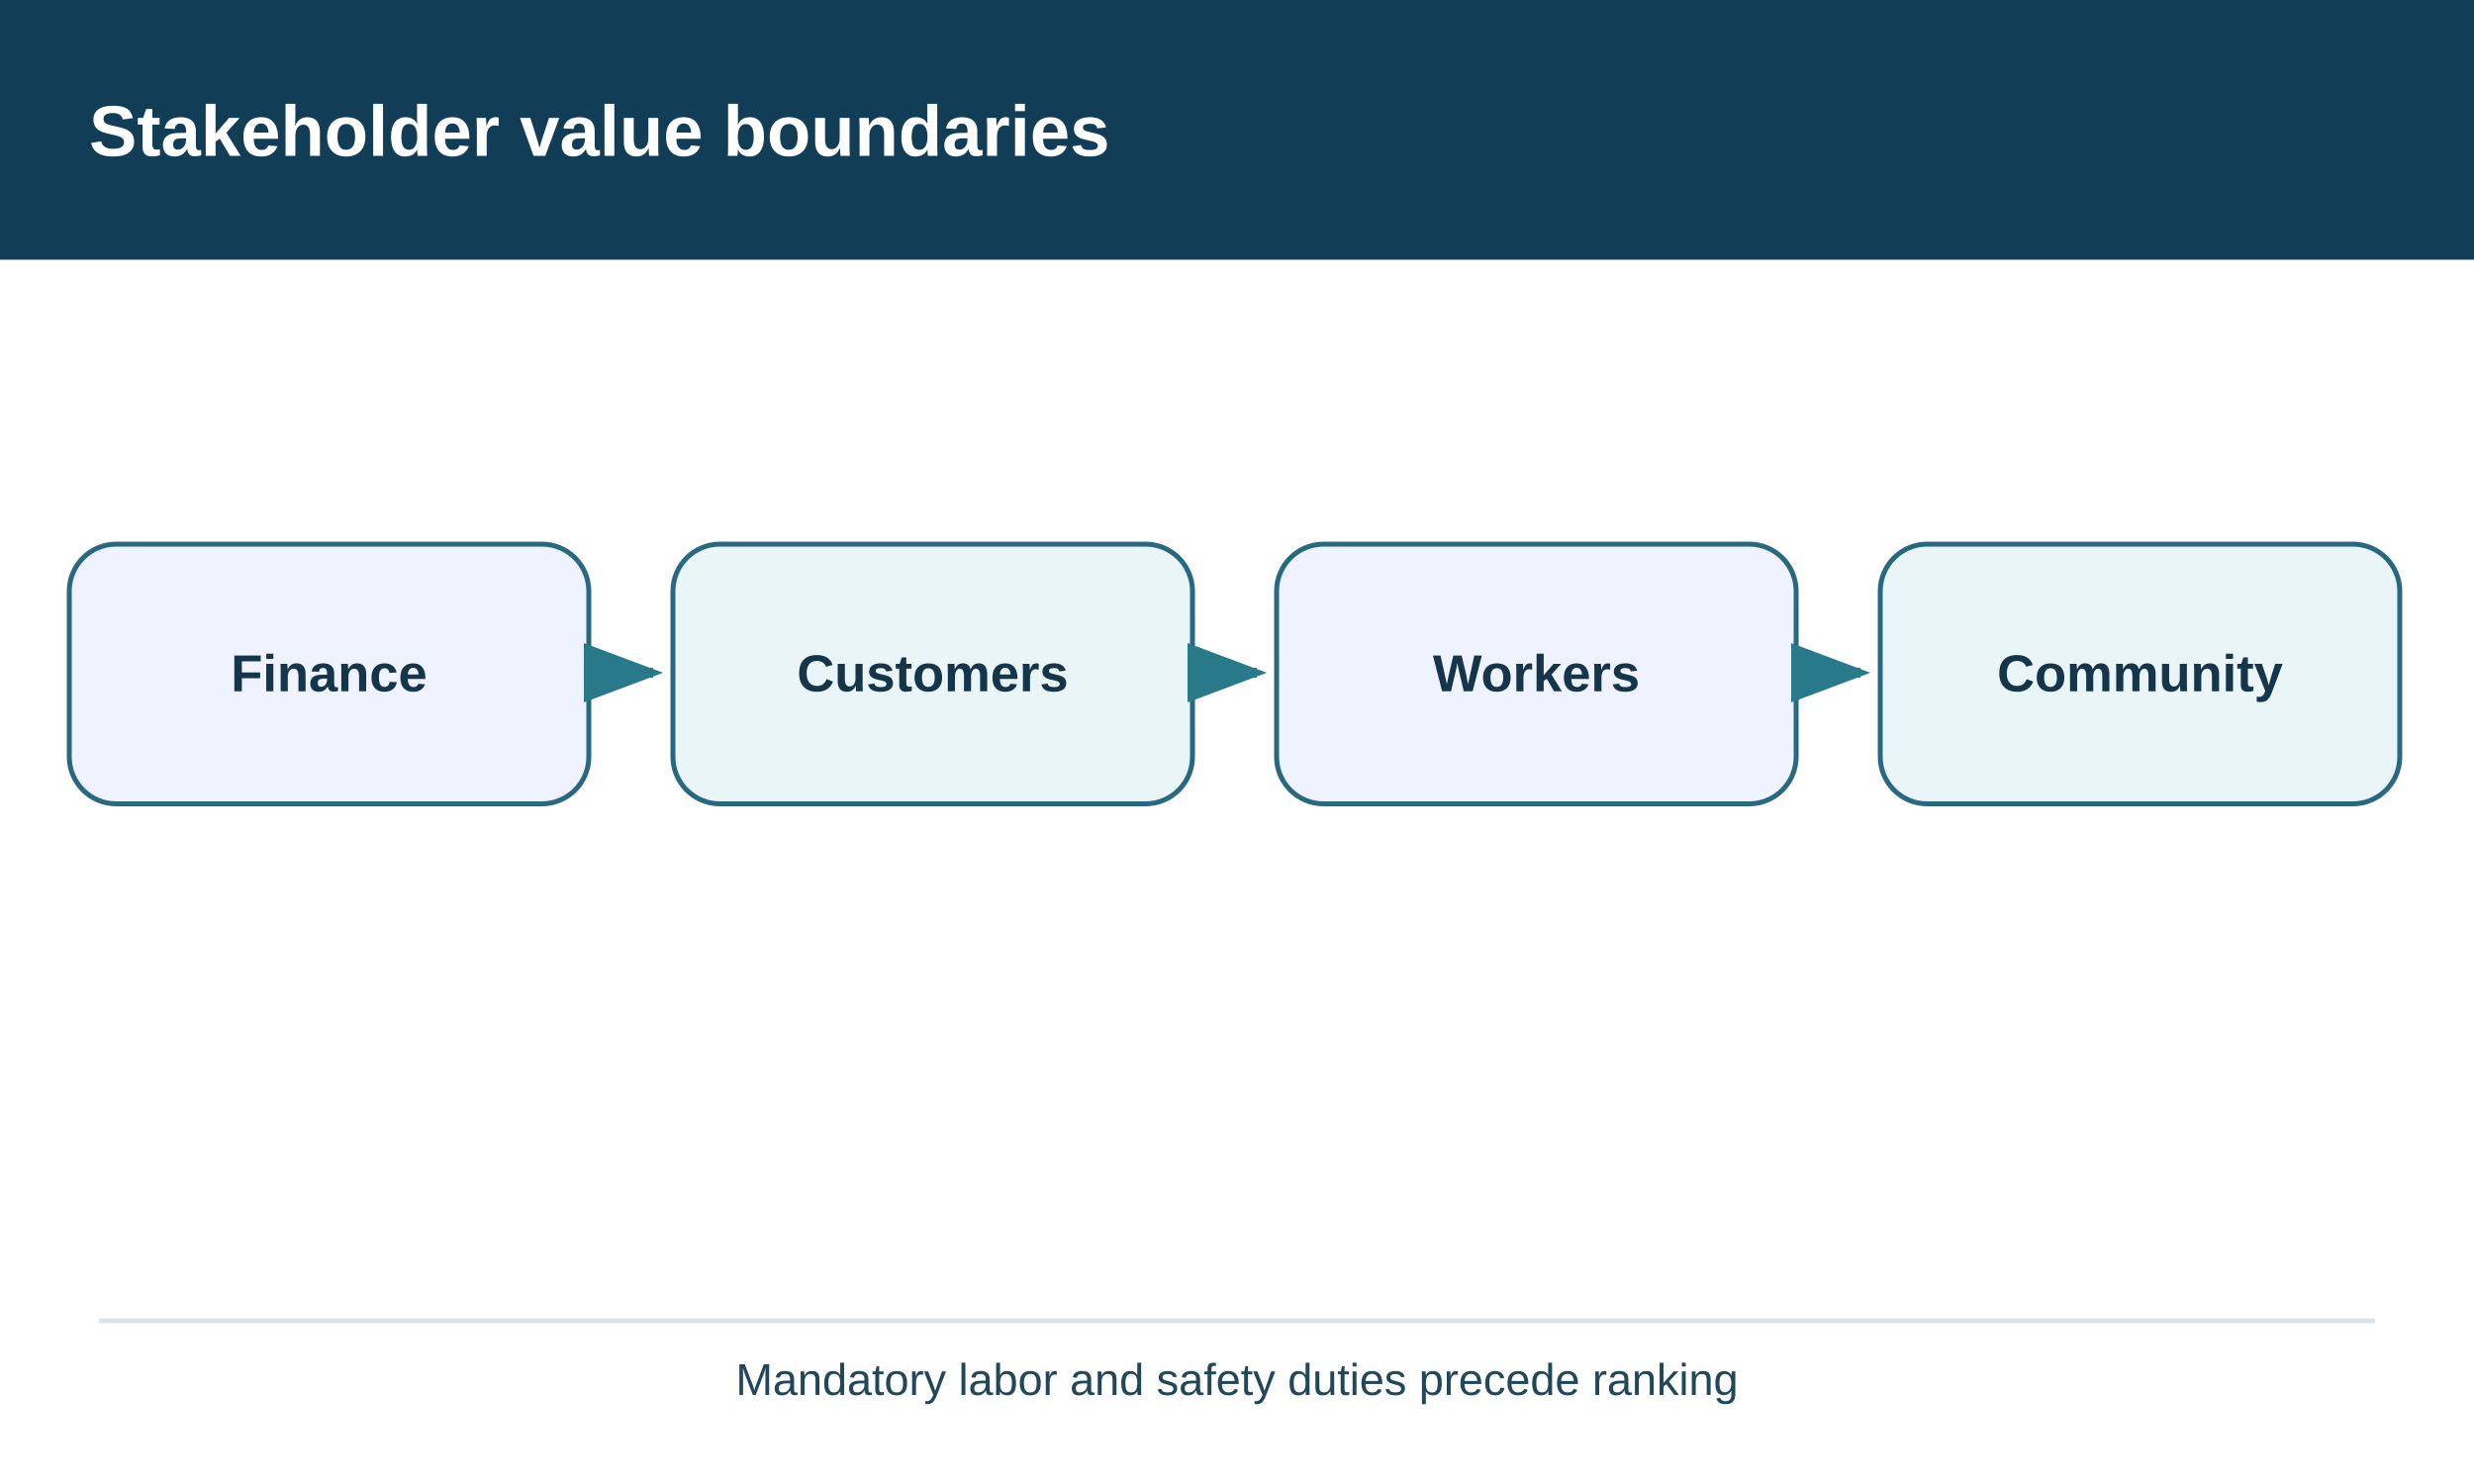
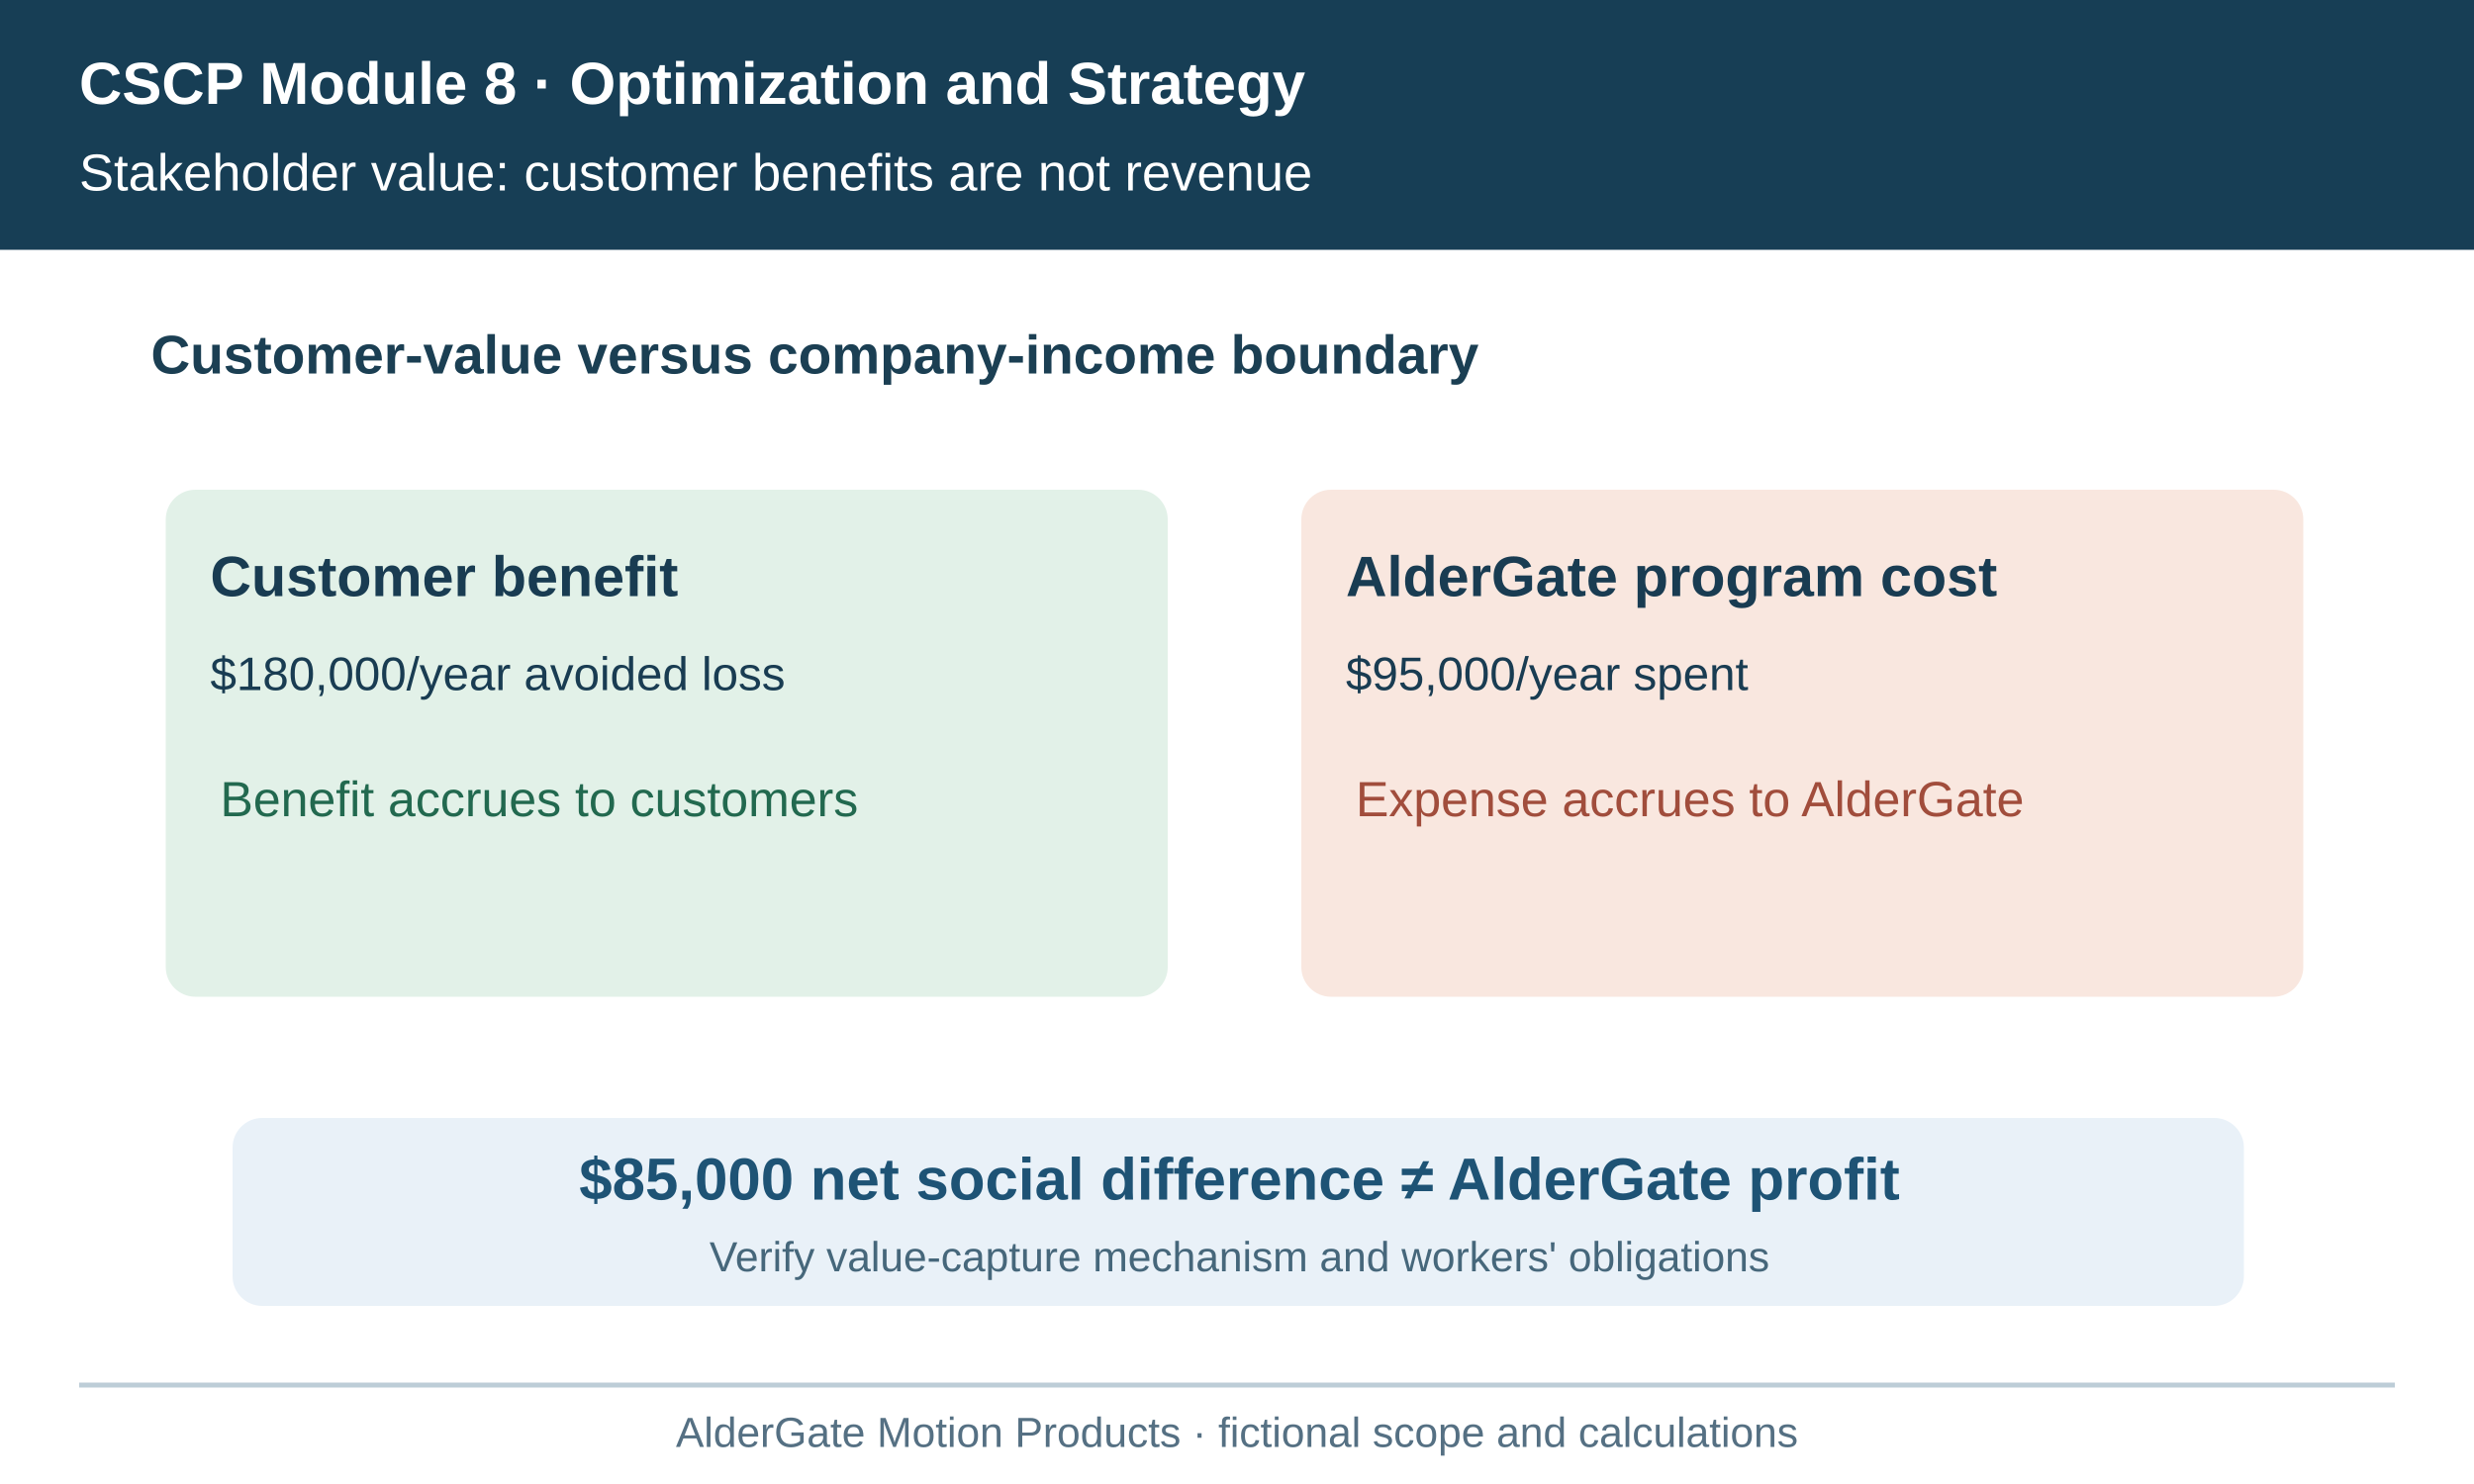
- <svg xmlns="http://www.w3.org/2000/svg" width="1000" height="600" viewBox="0 0 1000 600" role="img" aria-labelledby="title desc">
-   <defs>
-     <marker id="arrow" markerWidth="10" markerHeight="10" refX="7" refY="3" orient="auto">
-       <path d="M0,0 L0,6 L8,3 z" fill="#287a8b" />
-     </marker>
-   </defs>
-   <rect width="1000" height="600" fill="#ffffff" />
-   <rect x="0" y="0" width="1000" height="105" fill="#123d57" />
-   <text x="36" y="63" font-size="29" font-family="Arial, sans-serif" font-weight="700" fill="#ffffff">Stakeholder value boundaries</text>
-   <g font-family="Arial, sans-serif">
-     <rect x="28" y="220" width="210" height="105" rx="19" fill="#eff3ff" stroke="#286880" stroke-width="2" />
-     <text x="133" y="279.5" text-anchor="middle" font-size="21" font-weight="600" fill="#15354a">Finance</text>
-     <rect x="272" y="220" width="210" height="105" rx="19" fill="#e9f5f6" stroke="#286880" stroke-width="2" />
-     <text x="377" y="279.5" text-anchor="middle" font-size="21" font-weight="600" fill="#15354a">Customers</text>
-     <rect x="516" y="220" width="210" height="105" rx="19" fill="#eff3ff" stroke="#286880" stroke-width="2" />
-     <text x="621" y="279.5" text-anchor="middle" font-size="21" font-weight="600" fill="#15354a">Workers</text>
-     <rect x="760" y="220" width="210" height="105" rx="19" fill="#e9f5f6" stroke="#286880" stroke-width="2" />
-     <text x="865" y="279.5" text-anchor="middle" font-size="21" font-weight="600" fill="#15354a">Community</text>
-     <path d="M238 272 H264" stroke="#287a8b" stroke-width="4" marker-end="url(#arrow)" />
-     <path d="M482 272 H508" stroke="#287a8b" stroke-width="4" marker-end="url(#arrow)" />
-     <path d="M726 272 H752" stroke="#287a8b" stroke-width="4" marker-end="url(#arrow)" />
-   </g>
-   <line x1="40" y1="534" x2="960" y2="534" stroke="#d9e5e8" stroke-width="2" />
-   <text x="500" y="564" text-anchor="middle" font-family="Arial, sans-serif" font-size="18" fill="#224759">Mandatory labor and safety duties precede ranking</text>
+ <svg xmlns="http://www.w3.org/2000/svg" viewBox="0 0 1000 600" width="1000" height="600" role="img" aria-labelledby="title desc">
+   <rect x="0" y="0" width="1000" height="600" rx="0" fill="#fff" />
+   <rect x="0" y="0" width="1000" height="101" rx="0" fill="#173e55" />
+   <text x="32" y="42" font-size="24" font-family="Arial,Helvetica,sans-serif" text-anchor="start" fill="#fff" font-weight="700">CSCP Module 8 · Optimization and Strategy</text>
+   <text x="32" y="77" font-size="21" font-family="Arial,Helvetica,sans-serif" text-anchor="start" fill="#fff">Stakeholder value: customer benefits are not revenue</text>
+   <text x="61" y="151" font-size="22" font-family="Arial,Helvetica,sans-serif" text-anchor="start" fill="#1b3f53" font-weight="700">Customer-value versus company-income boundary</text>
+   <rect x="67" y="198" width="405" height="205" rx="12" fill="#e2f1e8" />
+   <text x="85" y="241" font-size="23" font-family="Arial,Helvetica,sans-serif" text-anchor="start" fill="#193c52" font-weight="700">Customer benefit</text>
+   <text x="85" y="279" font-size="19" font-family="Arial,Helvetica,sans-serif" text-anchor="start" fill="#193c52">$180,000/year avoided loss</text>
+   <text x="89" y="330" font-size="20" font-family="Arial,Helvetica,sans-serif" text-anchor="start" fill="#22694f">Benefit accrues to customers</text>
+   <rect x="526" y="198" width="405" height="205" rx="12" fill="#f9e7df" />
+   <text x="544" y="241" font-size="23" font-family="Arial,Helvetica,sans-serif" text-anchor="start" fill="#193c52" font-weight="700">AlderGate program cost</text>
+   <text x="544" y="279" font-size="19" font-family="Arial,Helvetica,sans-serif" text-anchor="start" fill="#193c52">$95,000/year spent</text>
+   <text x="548" y="330" font-size="20" font-family="Arial,Helvetica,sans-serif" text-anchor="start" fill="#a14d3c">Expense accrues to AlderGate</text>
+   <rect x="94" y="452" width="813" height="76" rx="12" fill="#e9f1f8" />
+   <text x="501" y="485" font-size="24" font-family="Arial,Helvetica,sans-serif" text-anchor="middle" fill="#1e5375" font-weight="700">$85,000 net social difference ≠ AlderGate profit</text>
+   <text x="501" y="514" font-size="17" font-family="Arial,Helvetica,sans-serif" text-anchor="middle" fill="#46677b">Verify value-capture mechanism and workers' obligations</text>
+   <line x1="32" y1="560" x2="968" y2="560" stroke="#bdcdd7" stroke-width="2" />
+   <text x="500" y="585" font-size="17" font-family="Arial,Helvetica,sans-serif" text-anchor="middle" fill="#557083">AlderGate Motion Products · fictional scope and calculations</text>
</svg>
